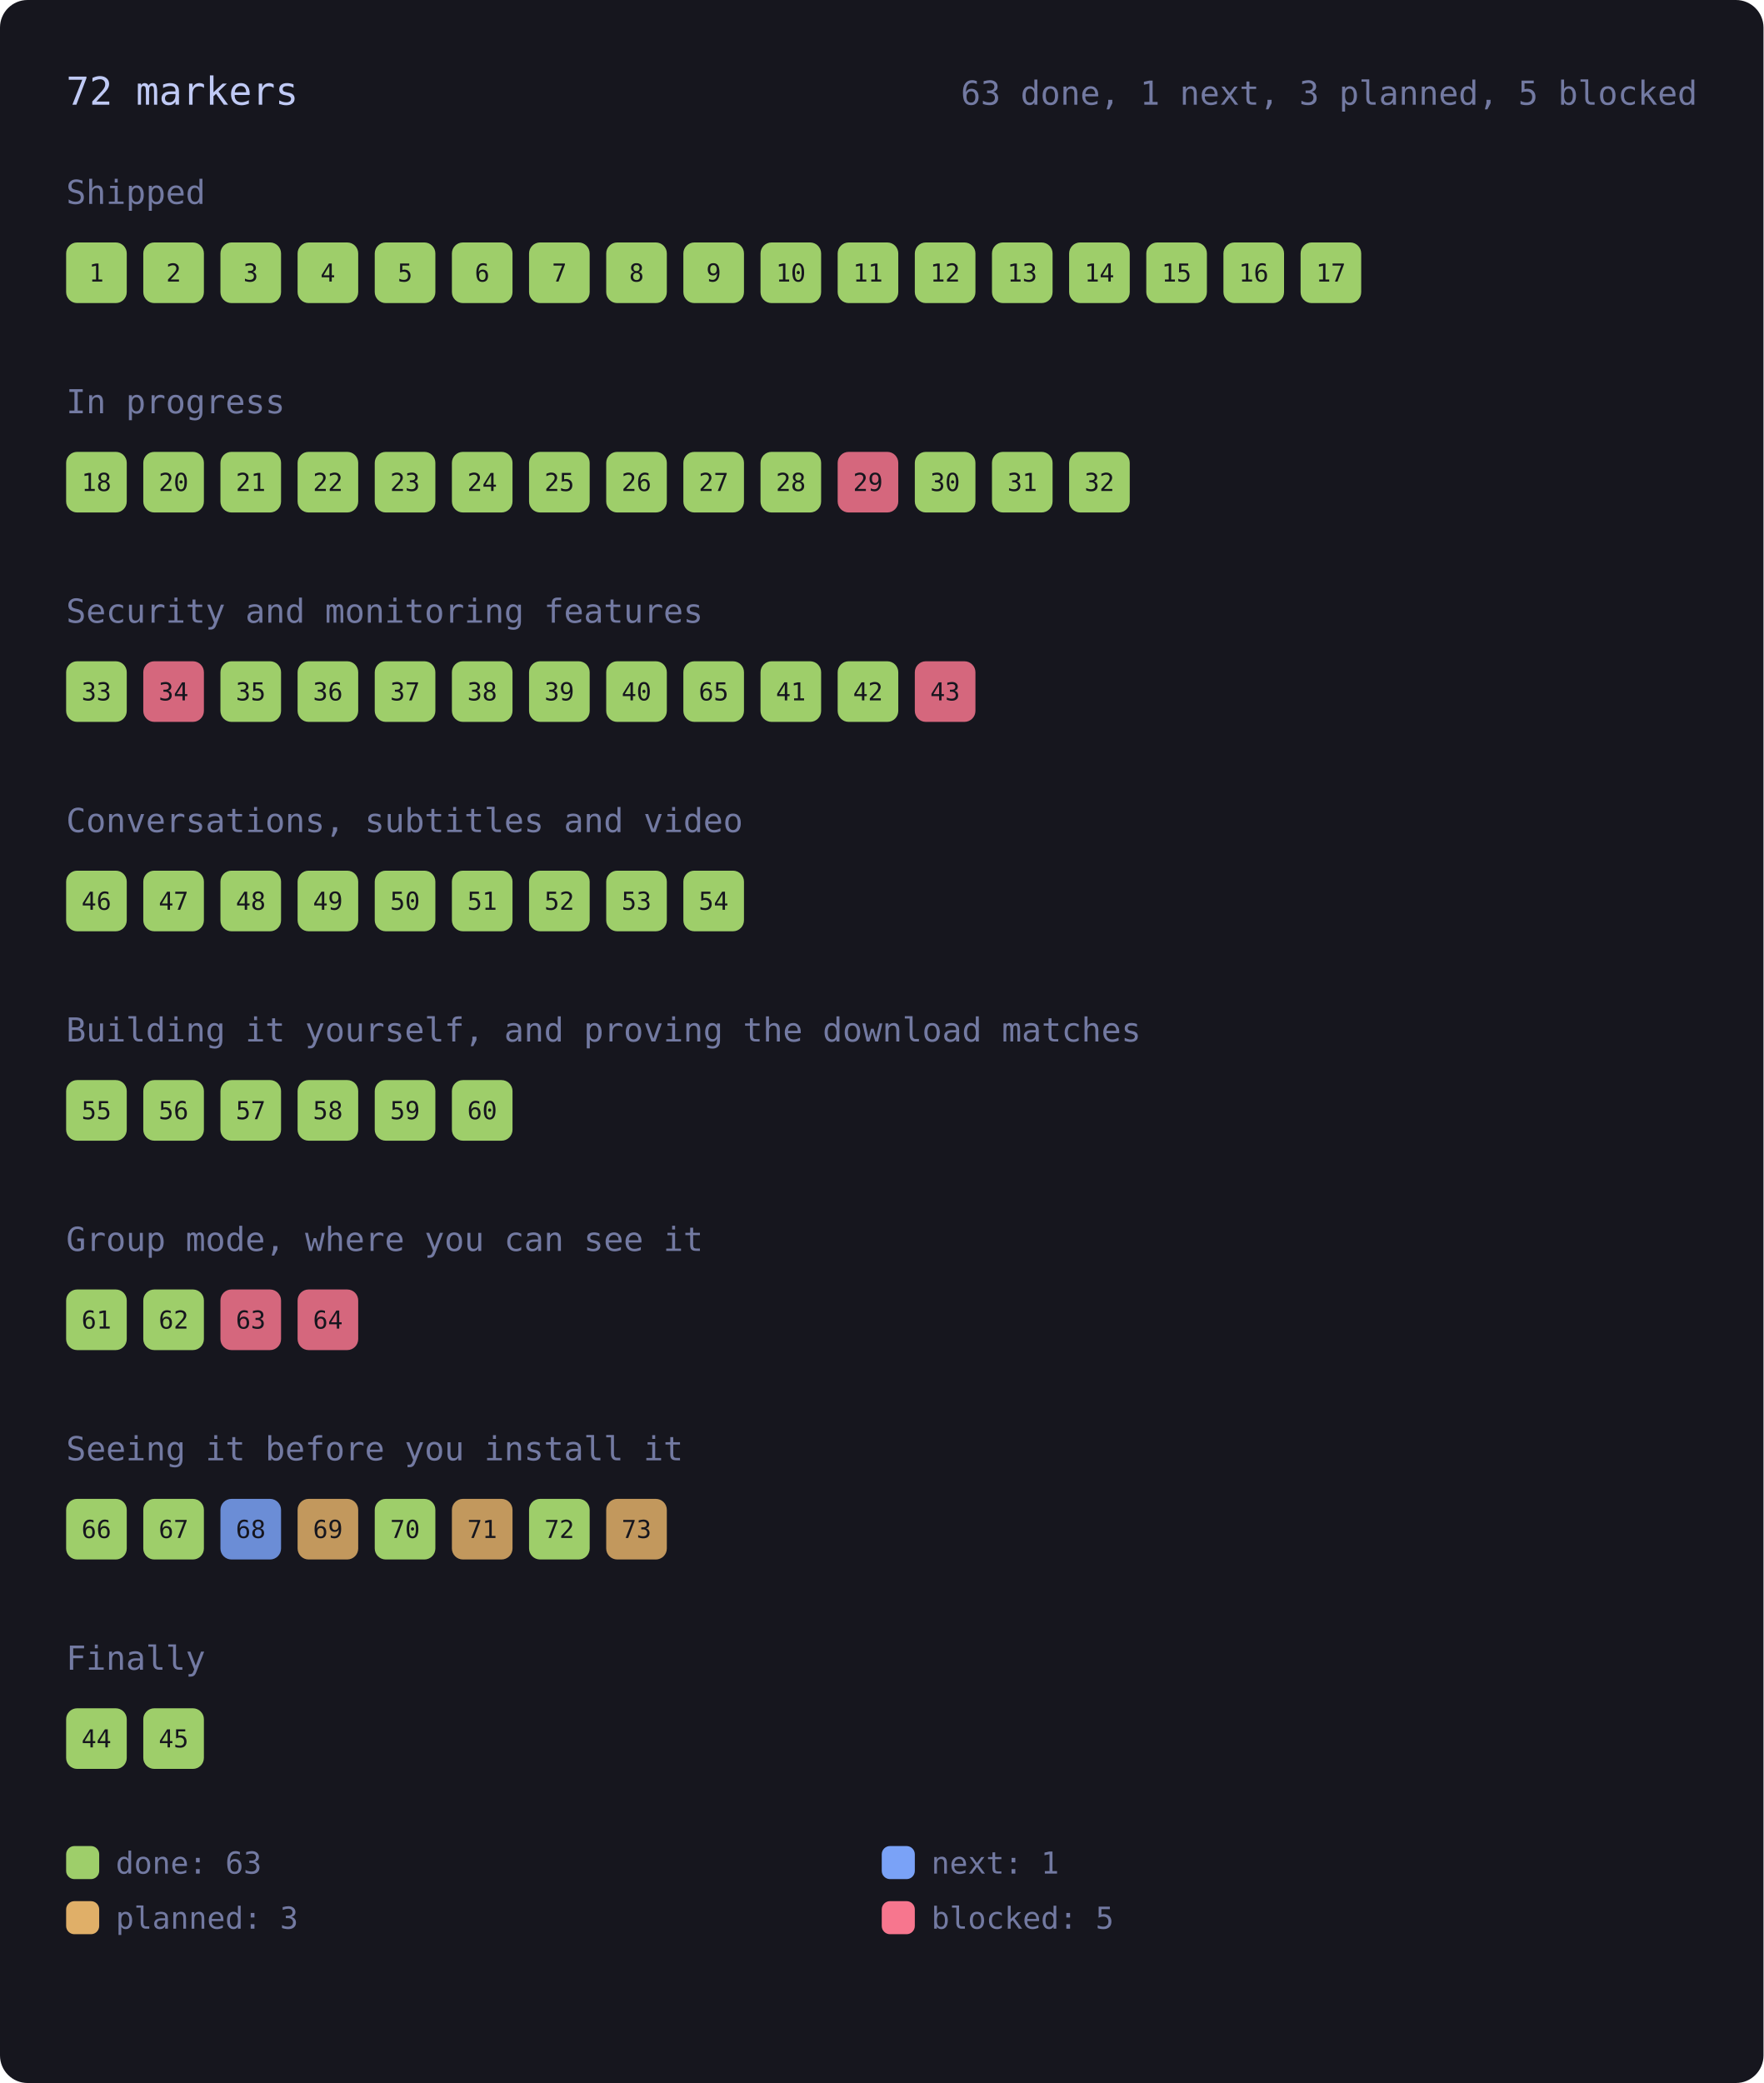
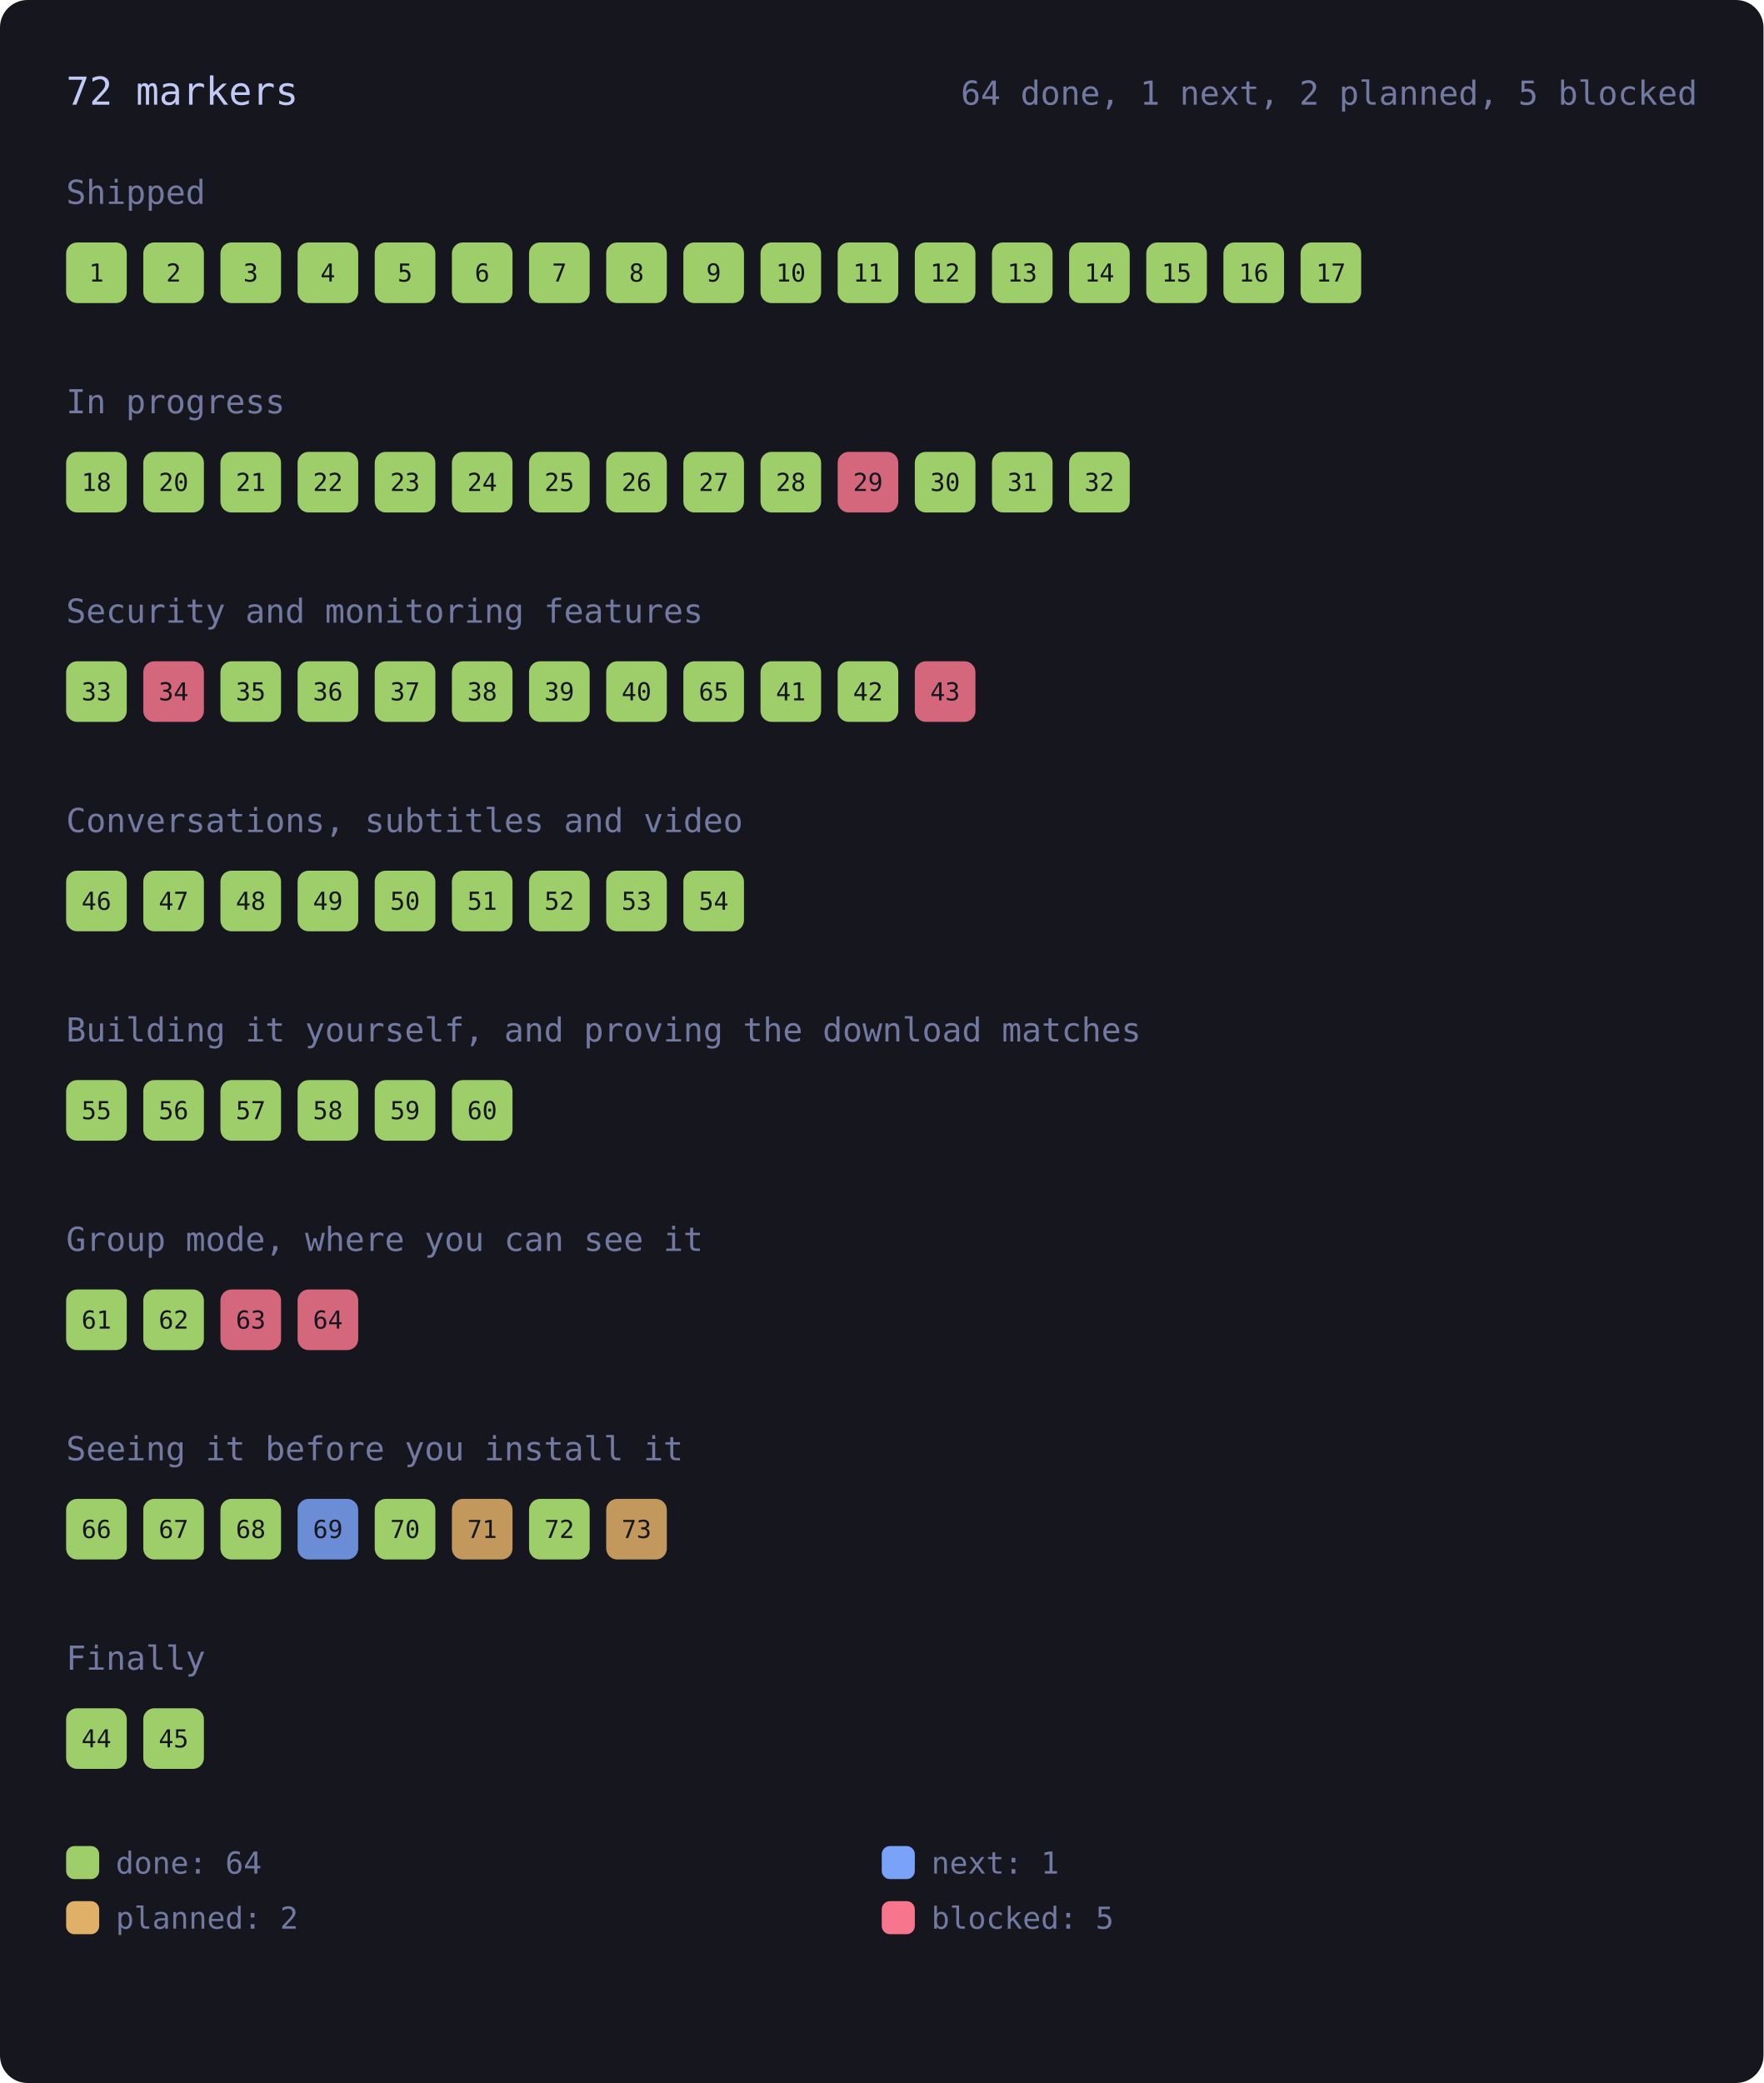
<svg xmlns="http://www.w3.org/2000/svg" viewBox="0 0 640 756" width="640" height="756" style="max-width:100%;height:auto" role="img" aria-label="every roadmap marker, coloured by state">
  <rect x="0" y="0" width="640" height="756" rx="10" fill="var(--bg-inset, #16161e)" />
  <text x="24.0" y="38.0" font-family="ui-monospace, SFMono-Regular, Menlo, Consolas, monospace" font-size="14" fill="var(--fg, #c0caf5)">72 markers</text>
-   <text x="616.0" y="38.0" font-family="ui-monospace, SFMono-Regular, Menlo, Consolas, monospace" font-size="12" fill="var(--muted, #737aa2)" text-anchor="end">63 done, 1 next, 3 planned, 5 blocked</text>
+   <text x="616.0" y="38.0" font-family="ui-monospace, SFMono-Regular, Menlo, Consolas, monospace" font-size="12" fill="var(--muted, #737aa2)" text-anchor="end">64 done, 1 next, 2 planned, 5 blocked</text>
  <text x="24.0" y="74.0" font-family="ui-monospace, SFMono-Regular, Menlo, Consolas, monospace" font-size="12" fill="var(--muted, #737aa2)">Shipped</text>
  <g>
    <rect x="24.0" y="88.0" width="22.0" height="22.0" rx="4" fill="var(--ok, #9ece6a)" opacity="1" />
    <text x="35.0" y="102.2" font-family="ui-monospace, SFMono-Regular, Menlo, Consolas, monospace" font-size="9" fill="var(--bg-inset, #16161e)" text-anchor="middle">1</text>
  </g>
  <g>
    <rect x="52.0" y="88.0" width="22.0" height="22.0" rx="4" fill="var(--ok, #9ece6a)" opacity="1" />
    <text x="63.0" y="102.2" font-family="ui-monospace, SFMono-Regular, Menlo, Consolas, monospace" font-size="9" fill="var(--bg-inset, #16161e)" text-anchor="middle">2</text>
  </g>
  <g>
    <rect x="80.0" y="88.0" width="22.0" height="22.0" rx="4" fill="var(--ok, #9ece6a)" opacity="1" />
    <text x="91.0" y="102.2" font-family="ui-monospace, SFMono-Regular, Menlo, Consolas, monospace" font-size="9" fill="var(--bg-inset, #16161e)" text-anchor="middle">3</text>
  </g>
  <g>
    <rect x="108.0" y="88.0" width="22.0" height="22.0" rx="4" fill="var(--ok, #9ece6a)" opacity="1" />
    <text x="119.0" y="102.2" font-family="ui-monospace, SFMono-Regular, Menlo, Consolas, monospace" font-size="9" fill="var(--bg-inset, #16161e)" text-anchor="middle">4</text>
  </g>
  <g>
    <rect x="136.0" y="88.0" width="22.0" height="22.0" rx="4" fill="var(--ok, #9ece6a)" opacity="1" />
    <text x="147.0" y="102.2" font-family="ui-monospace, SFMono-Regular, Menlo, Consolas, monospace" font-size="9" fill="var(--bg-inset, #16161e)" text-anchor="middle">5</text>
  </g>
  <g>
    <rect x="164.0" y="88.0" width="22.0" height="22.0" rx="4" fill="var(--ok, #9ece6a)" opacity="1" />
    <text x="175.0" y="102.2" font-family="ui-monospace, SFMono-Regular, Menlo, Consolas, monospace" font-size="9" fill="var(--bg-inset, #16161e)" text-anchor="middle">6</text>
  </g>
  <g>
    <rect x="192.0" y="88.0" width="22.0" height="22.0" rx="4" fill="var(--ok, #9ece6a)" opacity="1" />
    <text x="203.0" y="102.2" font-family="ui-monospace, SFMono-Regular, Menlo, Consolas, monospace" font-size="9" fill="var(--bg-inset, #16161e)" text-anchor="middle">7</text>
  </g>
  <g>
    <rect x="220.0" y="88.0" width="22.0" height="22.0" rx="4" fill="var(--ok, #9ece6a)" opacity="1" />
    <text x="231.0" y="102.2" font-family="ui-monospace, SFMono-Regular, Menlo, Consolas, monospace" font-size="9" fill="var(--bg-inset, #16161e)" text-anchor="middle">8</text>
  </g>
  <g>
    <rect x="248.0" y="88.0" width="22.0" height="22.0" rx="4" fill="var(--ok, #9ece6a)" opacity="1" />
    <text x="259.0" y="102.2" font-family="ui-monospace, SFMono-Regular, Menlo, Consolas, monospace" font-size="9" fill="var(--bg-inset, #16161e)" text-anchor="middle">9</text>
  </g>
  <g>
    <rect x="276.0" y="88.0" width="22.0" height="22.0" rx="4" fill="var(--ok, #9ece6a)" opacity="1" />
    <text x="287.0" y="102.2" font-family="ui-monospace, SFMono-Regular, Menlo, Consolas, monospace" font-size="9" fill="var(--bg-inset, #16161e)" text-anchor="middle">10</text>
  </g>
  <g>
    <rect x="304.0" y="88.0" width="22.0" height="22.0" rx="4" fill="var(--ok, #9ece6a)" opacity="1" />
    <text x="315.0" y="102.2" font-family="ui-monospace, SFMono-Regular, Menlo, Consolas, monospace" font-size="9" fill="var(--bg-inset, #16161e)" text-anchor="middle">11</text>
  </g>
  <g>
    <rect x="332.0" y="88.0" width="22.0" height="22.0" rx="4" fill="var(--ok, #9ece6a)" opacity="1" />
    <text x="343.0" y="102.2" font-family="ui-monospace, SFMono-Regular, Menlo, Consolas, monospace" font-size="9" fill="var(--bg-inset, #16161e)" text-anchor="middle">12</text>
  </g>
  <g>
    <rect x="360.0" y="88.0" width="22.0" height="22.0" rx="4" fill="var(--ok, #9ece6a)" opacity="1" />
    <text x="371.0" y="102.2" font-family="ui-monospace, SFMono-Regular, Menlo, Consolas, monospace" font-size="9" fill="var(--bg-inset, #16161e)" text-anchor="middle">13</text>
  </g>
  <g>
    <rect x="388.0" y="88.0" width="22.0" height="22.0" rx="4" fill="var(--ok, #9ece6a)" opacity="1" />
    <text x="399.0" y="102.2" font-family="ui-monospace, SFMono-Regular, Menlo, Consolas, monospace" font-size="9" fill="var(--bg-inset, #16161e)" text-anchor="middle">14</text>
  </g>
  <g>
    <rect x="416.0" y="88.0" width="22.0" height="22.0" rx="4" fill="var(--ok, #9ece6a)" opacity="1" />
    <text x="427.0" y="102.2" font-family="ui-monospace, SFMono-Regular, Menlo, Consolas, monospace" font-size="9" fill="var(--bg-inset, #16161e)" text-anchor="middle">15</text>
  </g>
  <g>
    <rect x="444.0" y="88.0" width="22.0" height="22.0" rx="4" fill="var(--ok, #9ece6a)" opacity="1" />
    <text x="455.0" y="102.2" font-family="ui-monospace, SFMono-Regular, Menlo, Consolas, monospace" font-size="9" fill="var(--bg-inset, #16161e)" text-anchor="middle">16</text>
  </g>
  <g>
    <rect x="472.0" y="88.0" width="22.0" height="22.0" rx="4" fill="var(--ok, #9ece6a)" opacity="1" />
    <text x="483.0" y="102.2" font-family="ui-monospace, SFMono-Regular, Menlo, Consolas, monospace" font-size="9" fill="var(--bg-inset, #16161e)" text-anchor="middle">17</text>
  </g>
  <text x="24.0" y="150.0" font-family="ui-monospace, SFMono-Regular, Menlo, Consolas, monospace" font-size="12" fill="var(--muted, #737aa2)">In progress</text>
  <g>
    <rect x="24.0" y="164.0" width="22.0" height="22.0" rx="4" fill="var(--ok, #9ece6a)" opacity="1" />
    <text x="35.0" y="178.2" font-family="ui-monospace, SFMono-Regular, Menlo, Consolas, monospace" font-size="9" fill="var(--bg-inset, #16161e)" text-anchor="middle">18</text>
  </g>
  <g>
    <rect x="52.0" y="164.0" width="22.0" height="22.0" rx="4" fill="var(--ok, #9ece6a)" opacity="1" />
    <text x="63.0" y="178.2" font-family="ui-monospace, SFMono-Regular, Menlo, Consolas, monospace" font-size="9" fill="var(--bg-inset, #16161e)" text-anchor="middle">20</text>
  </g>
  <g>
    <rect x="80.0" y="164.0" width="22.0" height="22.0" rx="4" fill="var(--ok, #9ece6a)" opacity="1" />
    <text x="91.0" y="178.2" font-family="ui-monospace, SFMono-Regular, Menlo, Consolas, monospace" font-size="9" fill="var(--bg-inset, #16161e)" text-anchor="middle">21</text>
  </g>
  <g>
    <rect x="108.0" y="164.0" width="22.0" height="22.0" rx="4" fill="var(--ok, #9ece6a)" opacity="1" />
    <text x="119.0" y="178.2" font-family="ui-monospace, SFMono-Regular, Menlo, Consolas, monospace" font-size="9" fill="var(--bg-inset, #16161e)" text-anchor="middle">22</text>
  </g>
  <g>
    <rect x="136.0" y="164.0" width="22.0" height="22.0" rx="4" fill="var(--ok, #9ece6a)" opacity="1" />
    <text x="147.0" y="178.2" font-family="ui-monospace, SFMono-Regular, Menlo, Consolas, monospace" font-size="9" fill="var(--bg-inset, #16161e)" text-anchor="middle">23</text>
  </g>
  <g>
    <rect x="164.0" y="164.0" width="22.0" height="22.0" rx="4" fill="var(--ok, #9ece6a)" opacity="1" />
    <text x="175.0" y="178.2" font-family="ui-monospace, SFMono-Regular, Menlo, Consolas, monospace" font-size="9" fill="var(--bg-inset, #16161e)" text-anchor="middle">24</text>
  </g>
  <g>
    <rect x="192.0" y="164.0" width="22.0" height="22.0" rx="4" fill="var(--ok, #9ece6a)" opacity="1" />
    <text x="203.0" y="178.2" font-family="ui-monospace, SFMono-Regular, Menlo, Consolas, monospace" font-size="9" fill="var(--bg-inset, #16161e)" text-anchor="middle">25</text>
  </g>
  <g>
    <rect x="220.0" y="164.0" width="22.0" height="22.0" rx="4" fill="var(--ok, #9ece6a)" opacity="1" />
    <text x="231.0" y="178.2" font-family="ui-monospace, SFMono-Regular, Menlo, Consolas, monospace" font-size="9" fill="var(--bg-inset, #16161e)" text-anchor="middle">26</text>
  </g>
  <g>
    <rect x="248.0" y="164.0" width="22.0" height="22.0" rx="4" fill="var(--ok, #9ece6a)" opacity="1" />
    <text x="259.0" y="178.2" font-family="ui-monospace, SFMono-Regular, Menlo, Consolas, monospace" font-size="9" fill="var(--bg-inset, #16161e)" text-anchor="middle">27</text>
  </g>
  <g>
    <rect x="276.0" y="164.0" width="22.0" height="22.0" rx="4" fill="var(--ok, #9ece6a)" opacity="1" />
    <text x="287.0" y="178.2" font-family="ui-monospace, SFMono-Regular, Menlo, Consolas, monospace" font-size="9" fill="var(--bg-inset, #16161e)" text-anchor="middle">28</text>
  </g>
  <g>
    <rect x="304.0" y="164.0" width="22.0" height="22.0" rx="4" fill="var(--err, #f7768e)" opacity="0.85" />
    <text x="315.0" y="178.2" font-family="ui-monospace, SFMono-Regular, Menlo, Consolas, monospace" font-size="9" fill="var(--bg-inset, #16161e)" text-anchor="middle">29</text>
  </g>
  <g>
    <rect x="332.0" y="164.0" width="22.0" height="22.0" rx="4" fill="var(--ok, #9ece6a)" opacity="1" />
    <text x="343.0" y="178.2" font-family="ui-monospace, SFMono-Regular, Menlo, Consolas, monospace" font-size="9" fill="var(--bg-inset, #16161e)" text-anchor="middle">30</text>
  </g>
  <g>
    <rect x="360.0" y="164.0" width="22.0" height="22.0" rx="4" fill="var(--ok, #9ece6a)" opacity="1" />
    <text x="371.0" y="178.2" font-family="ui-monospace, SFMono-Regular, Menlo, Consolas, monospace" font-size="9" fill="var(--bg-inset, #16161e)" text-anchor="middle">31</text>
  </g>
  <g>
    <rect x="388.0" y="164.0" width="22.0" height="22.0" rx="4" fill="var(--ok, #9ece6a)" opacity="1" />
    <text x="399.0" y="178.2" font-family="ui-monospace, SFMono-Regular, Menlo, Consolas, monospace" font-size="9" fill="var(--bg-inset, #16161e)" text-anchor="middle">32</text>
  </g>
  <text x="24.0" y="226.0" font-family="ui-monospace, SFMono-Regular, Menlo, Consolas, monospace" font-size="12" fill="var(--muted, #737aa2)">Security and monitoring features</text>
  <g>
    <rect x="24.0" y="240.0" width="22.0" height="22.0" rx="4" fill="var(--ok, #9ece6a)" opacity="1" />
    <text x="35.0" y="254.2" font-family="ui-monospace, SFMono-Regular, Menlo, Consolas, monospace" font-size="9" fill="var(--bg-inset, #16161e)" text-anchor="middle">33</text>
  </g>
  <g>
    <rect x="52.0" y="240.0" width="22.0" height="22.0" rx="4" fill="var(--err, #f7768e)" opacity="0.85" />
    <text x="63.0" y="254.2" font-family="ui-monospace, SFMono-Regular, Menlo, Consolas, monospace" font-size="9" fill="var(--bg-inset, #16161e)" text-anchor="middle">34</text>
  </g>
  <g>
    <rect x="80.0" y="240.0" width="22.0" height="22.0" rx="4" fill="var(--ok, #9ece6a)" opacity="1" />
    <text x="91.0" y="254.2" font-family="ui-monospace, SFMono-Regular, Menlo, Consolas, monospace" font-size="9" fill="var(--bg-inset, #16161e)" text-anchor="middle">35</text>
  </g>
  <g>
    <rect x="108.0" y="240.0" width="22.0" height="22.0" rx="4" fill="var(--ok, #9ece6a)" opacity="1" />
    <text x="119.0" y="254.2" font-family="ui-monospace, SFMono-Regular, Menlo, Consolas, monospace" font-size="9" fill="var(--bg-inset, #16161e)" text-anchor="middle">36</text>
  </g>
  <g>
    <rect x="136.0" y="240.0" width="22.0" height="22.0" rx="4" fill="var(--ok, #9ece6a)" opacity="1" />
    <text x="147.0" y="254.2" font-family="ui-monospace, SFMono-Regular, Menlo, Consolas, monospace" font-size="9" fill="var(--bg-inset, #16161e)" text-anchor="middle">37</text>
  </g>
  <g>
    <rect x="164.0" y="240.0" width="22.0" height="22.0" rx="4" fill="var(--ok, #9ece6a)" opacity="1" />
    <text x="175.0" y="254.2" font-family="ui-monospace, SFMono-Regular, Menlo, Consolas, monospace" font-size="9" fill="var(--bg-inset, #16161e)" text-anchor="middle">38</text>
  </g>
  <g>
    <rect x="192.0" y="240.0" width="22.0" height="22.0" rx="4" fill="var(--ok, #9ece6a)" opacity="1" />
    <text x="203.0" y="254.2" font-family="ui-monospace, SFMono-Regular, Menlo, Consolas, monospace" font-size="9" fill="var(--bg-inset, #16161e)" text-anchor="middle">39</text>
  </g>
  <g>
    <rect x="220.0" y="240.0" width="22.0" height="22.0" rx="4" fill="var(--ok, #9ece6a)" opacity="1" />
    <text x="231.0" y="254.2" font-family="ui-monospace, SFMono-Regular, Menlo, Consolas, monospace" font-size="9" fill="var(--bg-inset, #16161e)" text-anchor="middle">40</text>
  </g>
  <g>
    <rect x="248.0" y="240.0" width="22.0" height="22.0" rx="4" fill="var(--ok, #9ece6a)" opacity="1" />
    <text x="259.0" y="254.2" font-family="ui-monospace, SFMono-Regular, Menlo, Consolas, monospace" font-size="9" fill="var(--bg-inset, #16161e)" text-anchor="middle">65</text>
  </g>
  <g>
    <rect x="276.0" y="240.0" width="22.0" height="22.0" rx="4" fill="var(--ok, #9ece6a)" opacity="1" />
    <text x="287.0" y="254.2" font-family="ui-monospace, SFMono-Regular, Menlo, Consolas, monospace" font-size="9" fill="var(--bg-inset, #16161e)" text-anchor="middle">41</text>
  </g>
  <g>
    <rect x="304.0" y="240.0" width="22.0" height="22.0" rx="4" fill="var(--ok, #9ece6a)" opacity="1" />
    <text x="315.0" y="254.2" font-family="ui-monospace, SFMono-Regular, Menlo, Consolas, monospace" font-size="9" fill="var(--bg-inset, #16161e)" text-anchor="middle">42</text>
  </g>
  <g>
    <rect x="332.0" y="240.0" width="22.0" height="22.0" rx="4" fill="var(--err, #f7768e)" opacity="0.85" />
    <text x="343.0" y="254.2" font-family="ui-monospace, SFMono-Regular, Menlo, Consolas, monospace" font-size="9" fill="var(--bg-inset, #16161e)" text-anchor="middle">43</text>
  </g>
  <text x="24.0" y="302.0" font-family="ui-monospace, SFMono-Regular, Menlo, Consolas, monospace" font-size="12" fill="var(--muted, #737aa2)">Conversations, subtitles and video</text>
  <g>
    <rect x="24.0" y="316.0" width="22.0" height="22.0" rx="4" fill="var(--ok, #9ece6a)" opacity="1" />
    <text x="35.0" y="330.2" font-family="ui-monospace, SFMono-Regular, Menlo, Consolas, monospace" font-size="9" fill="var(--bg-inset, #16161e)" text-anchor="middle">46</text>
  </g>
  <g>
    <rect x="52.0" y="316.0" width="22.0" height="22.0" rx="4" fill="var(--ok, #9ece6a)" opacity="1" />
    <text x="63.0" y="330.2" font-family="ui-monospace, SFMono-Regular, Menlo, Consolas, monospace" font-size="9" fill="var(--bg-inset, #16161e)" text-anchor="middle">47</text>
  </g>
  <g>
    <rect x="80.0" y="316.0" width="22.0" height="22.0" rx="4" fill="var(--ok, #9ece6a)" opacity="1" />
    <text x="91.0" y="330.2" font-family="ui-monospace, SFMono-Regular, Menlo, Consolas, monospace" font-size="9" fill="var(--bg-inset, #16161e)" text-anchor="middle">48</text>
  </g>
  <g>
    <rect x="108.0" y="316.0" width="22.0" height="22.0" rx="4" fill="var(--ok, #9ece6a)" opacity="1" />
    <text x="119.0" y="330.2" font-family="ui-monospace, SFMono-Regular, Menlo, Consolas, monospace" font-size="9" fill="var(--bg-inset, #16161e)" text-anchor="middle">49</text>
  </g>
  <g>
    <rect x="136.0" y="316.0" width="22.0" height="22.0" rx="4" fill="var(--ok, #9ece6a)" opacity="1" />
    <text x="147.0" y="330.2" font-family="ui-monospace, SFMono-Regular, Menlo, Consolas, monospace" font-size="9" fill="var(--bg-inset, #16161e)" text-anchor="middle">50</text>
  </g>
  <g>
    <rect x="164.0" y="316.0" width="22.0" height="22.0" rx="4" fill="var(--ok, #9ece6a)" opacity="1" />
    <text x="175.0" y="330.2" font-family="ui-monospace, SFMono-Regular, Menlo, Consolas, monospace" font-size="9" fill="var(--bg-inset, #16161e)" text-anchor="middle">51</text>
  </g>
  <g>
    <rect x="192.0" y="316.0" width="22.0" height="22.0" rx="4" fill="var(--ok, #9ece6a)" opacity="1" />
    <text x="203.0" y="330.2" font-family="ui-monospace, SFMono-Regular, Menlo, Consolas, monospace" font-size="9" fill="var(--bg-inset, #16161e)" text-anchor="middle">52</text>
  </g>
  <g>
    <rect x="220.0" y="316.0" width="22.0" height="22.0" rx="4" fill="var(--ok, #9ece6a)" opacity="1" />
    <text x="231.0" y="330.2" font-family="ui-monospace, SFMono-Regular, Menlo, Consolas, monospace" font-size="9" fill="var(--bg-inset, #16161e)" text-anchor="middle">53</text>
  </g>
  <g>
    <rect x="248.0" y="316.0" width="22.0" height="22.0" rx="4" fill="var(--ok, #9ece6a)" opacity="1" />
    <text x="259.0" y="330.2" font-family="ui-monospace, SFMono-Regular, Menlo, Consolas, monospace" font-size="9" fill="var(--bg-inset, #16161e)" text-anchor="middle">54</text>
  </g>
  <text x="24.0" y="378.0" font-family="ui-monospace, SFMono-Regular, Menlo, Consolas, monospace" font-size="12" fill="var(--muted, #737aa2)">Building it yourself, and proving the download matches</text>
  <g>
    <rect x="24.0" y="392.0" width="22.0" height="22.0" rx="4" fill="var(--ok, #9ece6a)" opacity="1" />
    <text x="35.0" y="406.2" font-family="ui-monospace, SFMono-Regular, Menlo, Consolas, monospace" font-size="9" fill="var(--bg-inset, #16161e)" text-anchor="middle">55</text>
  </g>
  <g>
    <rect x="52.0" y="392.0" width="22.0" height="22.0" rx="4" fill="var(--ok, #9ece6a)" opacity="1" />
    <text x="63.0" y="406.2" font-family="ui-monospace, SFMono-Regular, Menlo, Consolas, monospace" font-size="9" fill="var(--bg-inset, #16161e)" text-anchor="middle">56</text>
  </g>
  <g>
    <rect x="80.0" y="392.0" width="22.0" height="22.0" rx="4" fill="var(--ok, #9ece6a)" opacity="1" />
    <text x="91.0" y="406.2" font-family="ui-monospace, SFMono-Regular, Menlo, Consolas, monospace" font-size="9" fill="var(--bg-inset, #16161e)" text-anchor="middle">57</text>
  </g>
  <g>
    <rect x="108.0" y="392.0" width="22.0" height="22.0" rx="4" fill="var(--ok, #9ece6a)" opacity="1" />
    <text x="119.0" y="406.2" font-family="ui-monospace, SFMono-Regular, Menlo, Consolas, monospace" font-size="9" fill="var(--bg-inset, #16161e)" text-anchor="middle">58</text>
  </g>
  <g>
    <rect x="136.0" y="392.0" width="22.0" height="22.0" rx="4" fill="var(--ok, #9ece6a)" opacity="1" />
    <text x="147.0" y="406.2" font-family="ui-monospace, SFMono-Regular, Menlo, Consolas, monospace" font-size="9" fill="var(--bg-inset, #16161e)" text-anchor="middle">59</text>
  </g>
  <g>
    <rect x="164.0" y="392.0" width="22.0" height="22.0" rx="4" fill="var(--ok, #9ece6a)" opacity="1" />
    <text x="175.0" y="406.2" font-family="ui-monospace, SFMono-Regular, Menlo, Consolas, monospace" font-size="9" fill="var(--bg-inset, #16161e)" text-anchor="middle">60</text>
  </g>
  <text x="24.0" y="454.0" font-family="ui-monospace, SFMono-Regular, Menlo, Consolas, monospace" font-size="12" fill="var(--muted, #737aa2)">Group mode, where you can see it</text>
  <g>
    <rect x="24.0" y="468.0" width="22.0" height="22.0" rx="4" fill="var(--ok, #9ece6a)" opacity="1" />
    <text x="35.0" y="482.2" font-family="ui-monospace, SFMono-Regular, Menlo, Consolas, monospace" font-size="9" fill="var(--bg-inset, #16161e)" text-anchor="middle">61</text>
  </g>
  <g>
    <rect x="52.0" y="468.0" width="22.0" height="22.0" rx="4" fill="var(--ok, #9ece6a)" opacity="1" />
    <text x="63.0" y="482.2" font-family="ui-monospace, SFMono-Regular, Menlo, Consolas, monospace" font-size="9" fill="var(--bg-inset, #16161e)" text-anchor="middle">62</text>
  </g>
  <g>
    <rect x="80.0" y="468.0" width="22.0" height="22.0" rx="4" fill="var(--err, #f7768e)" opacity="0.85" />
    <text x="91.0" y="482.2" font-family="ui-monospace, SFMono-Regular, Menlo, Consolas, monospace" font-size="9" fill="var(--bg-inset, #16161e)" text-anchor="middle">63</text>
  </g>
  <g>
    <rect x="108.0" y="468.0" width="22.0" height="22.0" rx="4" fill="var(--err, #f7768e)" opacity="0.85" />
    <text x="119.0" y="482.2" font-family="ui-monospace, SFMono-Regular, Menlo, Consolas, monospace" font-size="9" fill="var(--bg-inset, #16161e)" text-anchor="middle">64</text>
  </g>
  <text x="24.0" y="530.0" font-family="ui-monospace, SFMono-Regular, Menlo, Consolas, monospace" font-size="12" fill="var(--muted, #737aa2)">Seeing it before you install it</text>
  <g>
    <rect x="24.0" y="544.0" width="22.0" height="22.0" rx="4" fill="var(--ok, #9ece6a)" opacity="1" />
    <text x="35.0" y="558.2" font-family="ui-monospace, SFMono-Regular, Menlo, Consolas, monospace" font-size="9" fill="var(--bg-inset, #16161e)" text-anchor="middle">66</text>
  </g>
  <g>
    <rect x="52.0" y="544.0" width="22.0" height="22.0" rx="4" fill="var(--ok, #9ece6a)" opacity="1" />
    <text x="63.0" y="558.2" font-family="ui-monospace, SFMono-Regular, Menlo, Consolas, monospace" font-size="9" fill="var(--bg-inset, #16161e)" text-anchor="middle">67</text>
  </g>
  <g>
-     <rect x="80.0" y="544.0" width="22.0" height="22.0" rx="4" fill="var(--accent, #7aa2f7)" opacity="0.85" />
+     <rect x="80.0" y="544.0" width="22.0" height="22.0" rx="4" fill="var(--ok, #9ece6a)" opacity="1" />
    <text x="91.0" y="558.2" font-family="ui-monospace, SFMono-Regular, Menlo, Consolas, monospace" font-size="9" fill="var(--bg-inset, #16161e)" text-anchor="middle">68</text>
  </g>
  <g>
-     <rect x="108.0" y="544.0" width="22.0" height="22.0" rx="4" fill="var(--warn, #e0af68)" opacity="0.85" />
+     <rect x="108.0" y="544.0" width="22.0" height="22.0" rx="4" fill="var(--accent, #7aa2f7)" opacity="0.85" />
    <text x="119.0" y="558.2" font-family="ui-monospace, SFMono-Regular, Menlo, Consolas, monospace" font-size="9" fill="var(--bg-inset, #16161e)" text-anchor="middle">69</text>
  </g>
  <g>
    <rect x="136.0" y="544.0" width="22.0" height="22.0" rx="4" fill="var(--ok, #9ece6a)" opacity="1" />
    <text x="147.0" y="558.2" font-family="ui-monospace, SFMono-Regular, Menlo, Consolas, monospace" font-size="9" fill="var(--bg-inset, #16161e)" text-anchor="middle">70</text>
  </g>
  <g>
    <rect x="164.0" y="544.0" width="22.0" height="22.0" rx="4" fill="var(--warn, #e0af68)" opacity="0.85" />
    <text x="175.0" y="558.2" font-family="ui-monospace, SFMono-Regular, Menlo, Consolas, monospace" font-size="9" fill="var(--bg-inset, #16161e)" text-anchor="middle">71</text>
  </g>
  <g>
    <rect x="192.0" y="544.0" width="22.0" height="22.0" rx="4" fill="var(--ok, #9ece6a)" opacity="1" />
    <text x="203.0" y="558.2" font-family="ui-monospace, SFMono-Regular, Menlo, Consolas, monospace" font-size="9" fill="var(--bg-inset, #16161e)" text-anchor="middle">72</text>
  </g>
  <g>
    <rect x="220.0" y="544.0" width="22.0" height="22.0" rx="4" fill="var(--warn, #e0af68)" opacity="0.85" />
    <text x="231.0" y="558.2" font-family="ui-monospace, SFMono-Regular, Menlo, Consolas, monospace" font-size="9" fill="var(--bg-inset, #16161e)" text-anchor="middle">73</text>
  </g>
  <text x="24.0" y="606.0" font-family="ui-monospace, SFMono-Regular, Menlo, Consolas, monospace" font-size="12" fill="var(--muted, #737aa2)">Finally</text>
  <g>
    <rect x="24.0" y="620.0" width="22.0" height="22.0" rx="4" fill="var(--ok, #9ece6a)" opacity="1" />
    <text x="35.0" y="634.2" font-family="ui-monospace, SFMono-Regular, Menlo, Consolas, monospace" font-size="9" fill="var(--bg-inset, #16161e)" text-anchor="middle">44</text>
  </g>
  <g>
    <rect x="52.0" y="620.0" width="22.0" height="22.0" rx="4" fill="var(--ok, #9ece6a)" opacity="1" />
    <text x="63.0" y="634.2" font-family="ui-monospace, SFMono-Regular, Menlo, Consolas, monospace" font-size="9" fill="var(--bg-inset, #16161e)" text-anchor="middle">45</text>
  </g>
  <rect x="24.0" y="670.0" width="12" height="12" rx="3" fill="var(--ok, #9ece6a)" />
-   <text x="42.0" y="680.0" font-family="ui-monospace, SFMono-Regular, Menlo, Consolas, monospace" font-size="11" fill="var(--muted, #737aa2)">done: 63</text>
+   <text x="42.0" y="680.0" font-family="ui-monospace, SFMono-Regular, Menlo, Consolas, monospace" font-size="11" fill="var(--muted, #737aa2)">done: 64</text>
  <rect x="320.0" y="670.0" width="12" height="12" rx="3" fill="var(--accent, #7aa2f7)" />
  <text x="338.0" y="680.0" font-family="ui-monospace, SFMono-Regular, Menlo, Consolas, monospace" font-size="11" fill="var(--muted, #737aa2)">next: 1</text>
  <rect x="24.0" y="690.0" width="12" height="12" rx="3" fill="var(--warn, #e0af68)" />
-   <text x="42.0" y="700.0" font-family="ui-monospace, SFMono-Regular, Menlo, Consolas, monospace" font-size="11" fill="var(--muted, #737aa2)">planned: 3</text>
+   <text x="42.0" y="700.0" font-family="ui-monospace, SFMono-Regular, Menlo, Consolas, monospace" font-size="11" fill="var(--muted, #737aa2)">planned: 2</text>
  <rect x="320.0" y="690.0" width="12" height="12" rx="3" fill="var(--err, #f7768e)" />
  <text x="338.0" y="700.0" font-family="ui-monospace, SFMono-Regular, Menlo, Consolas, monospace" font-size="11" fill="var(--muted, #737aa2)">blocked: 5</text>
</svg>
